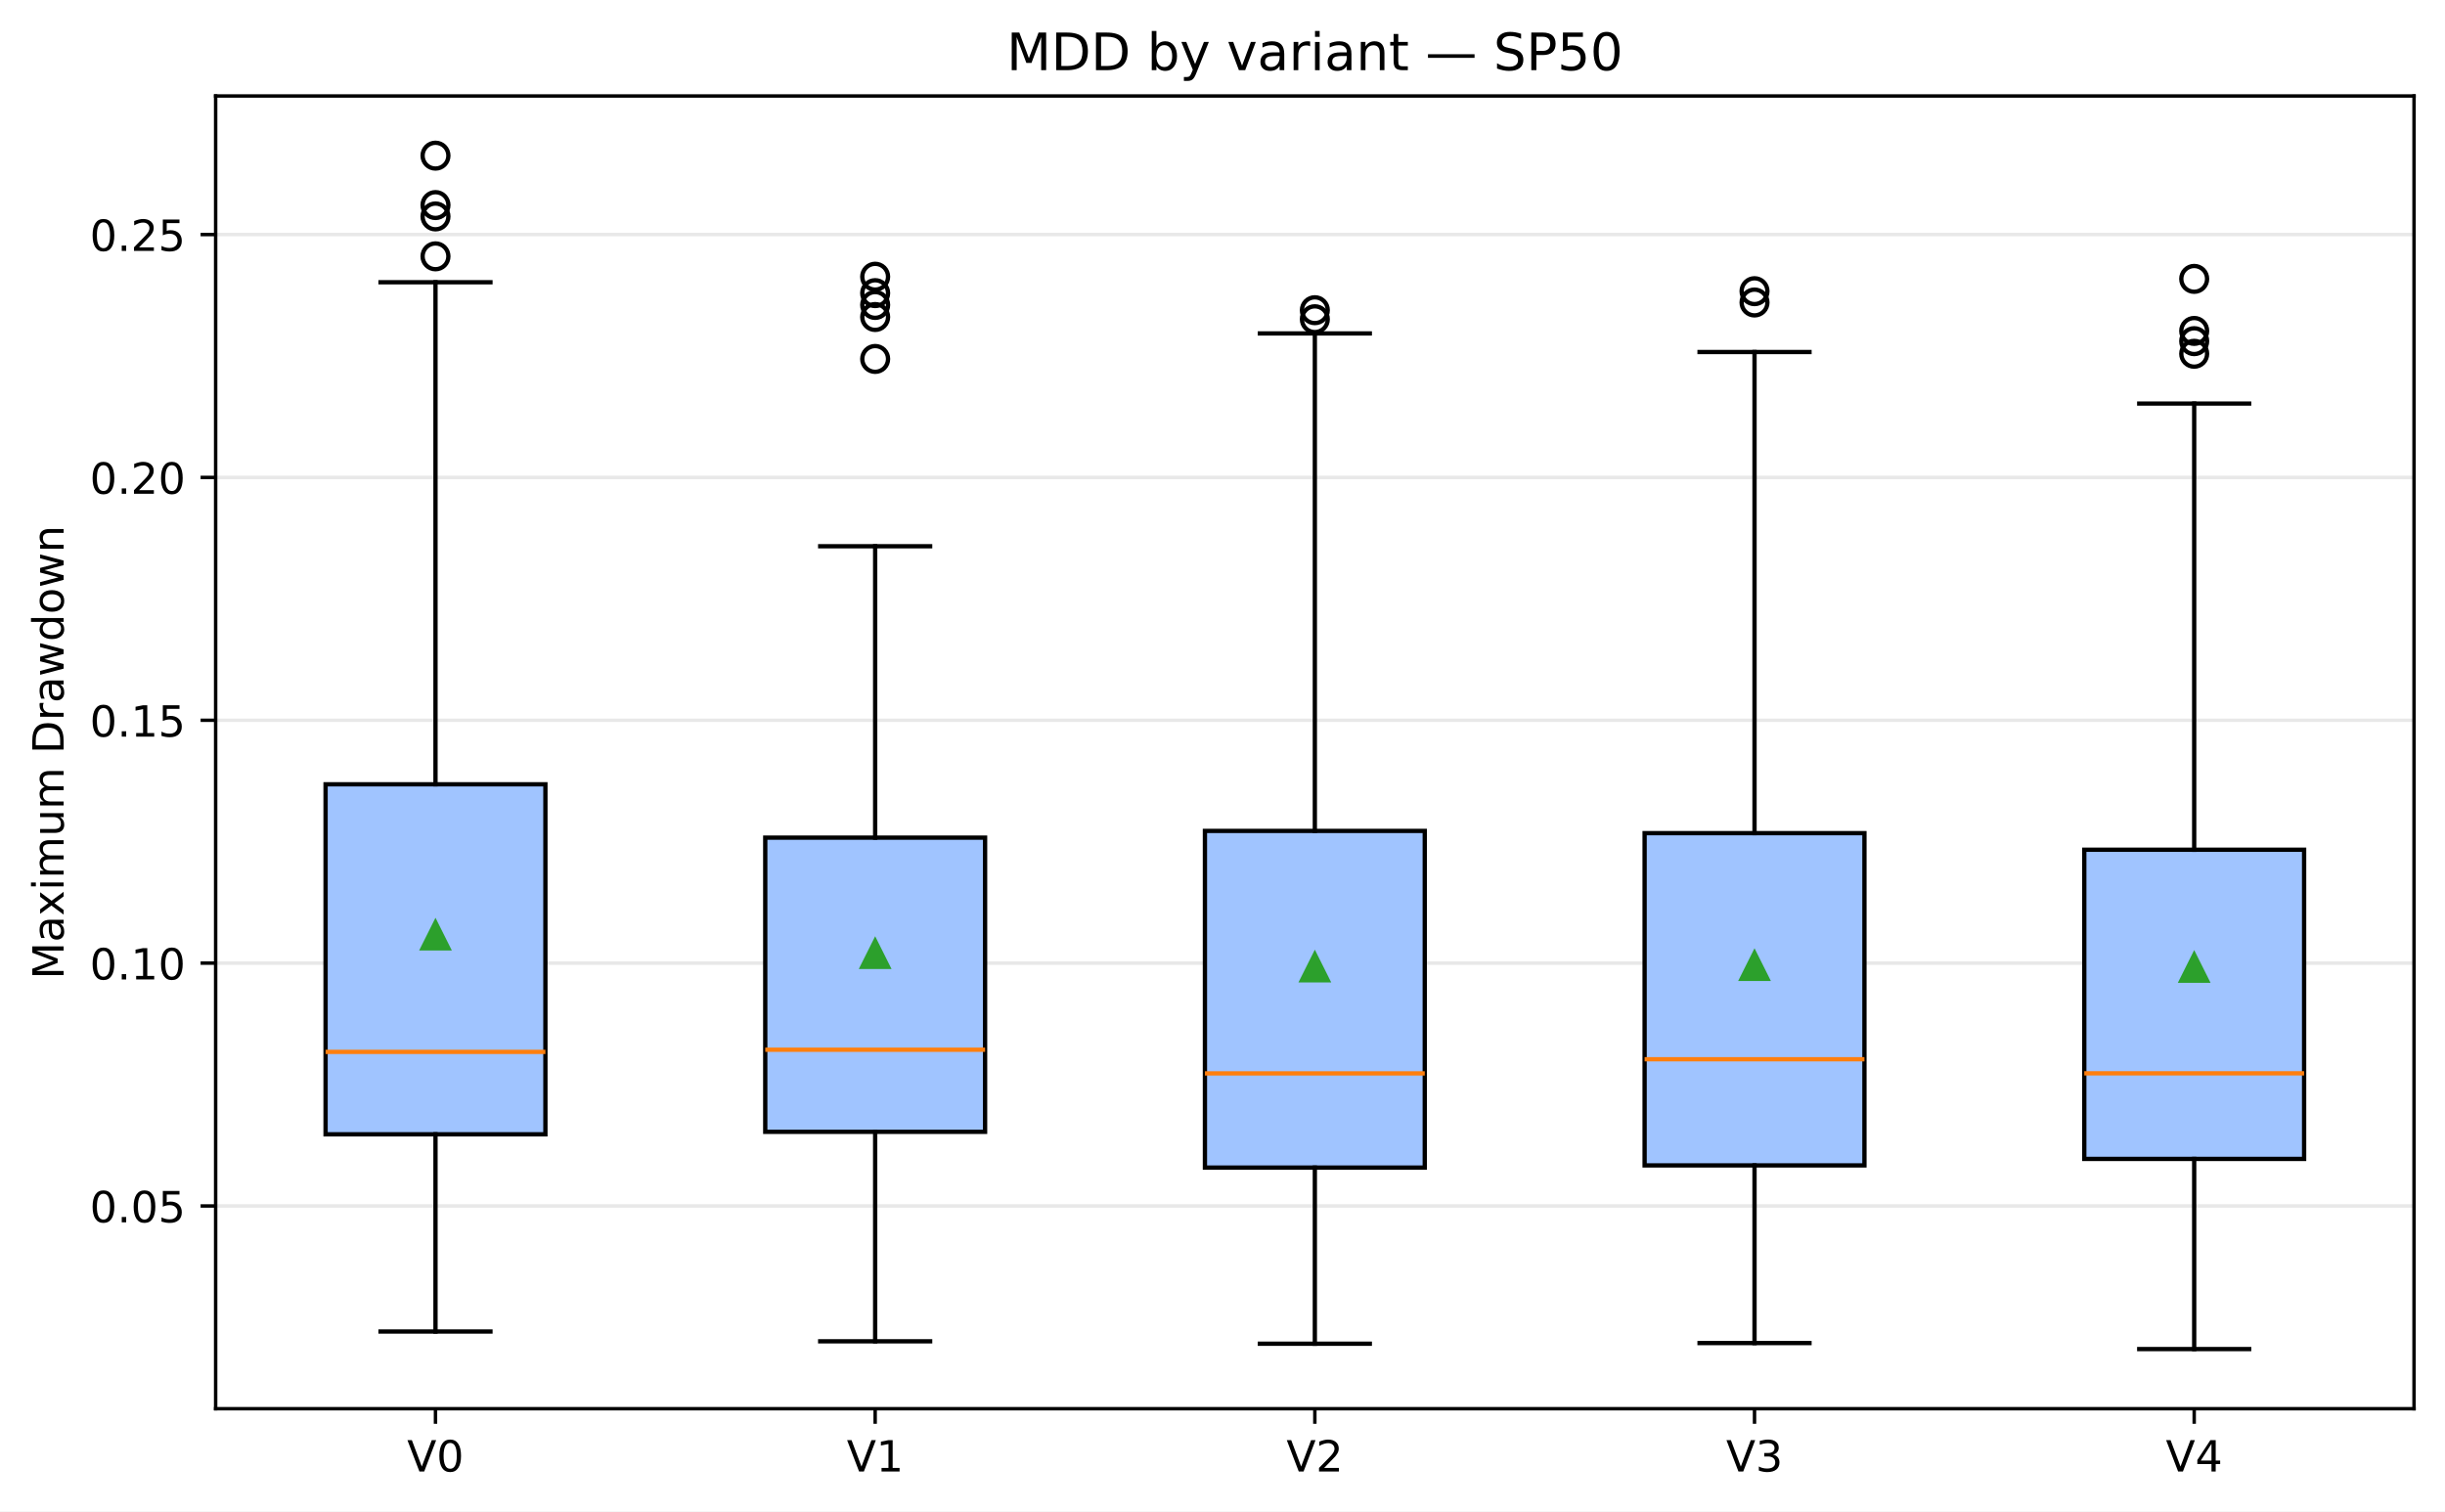
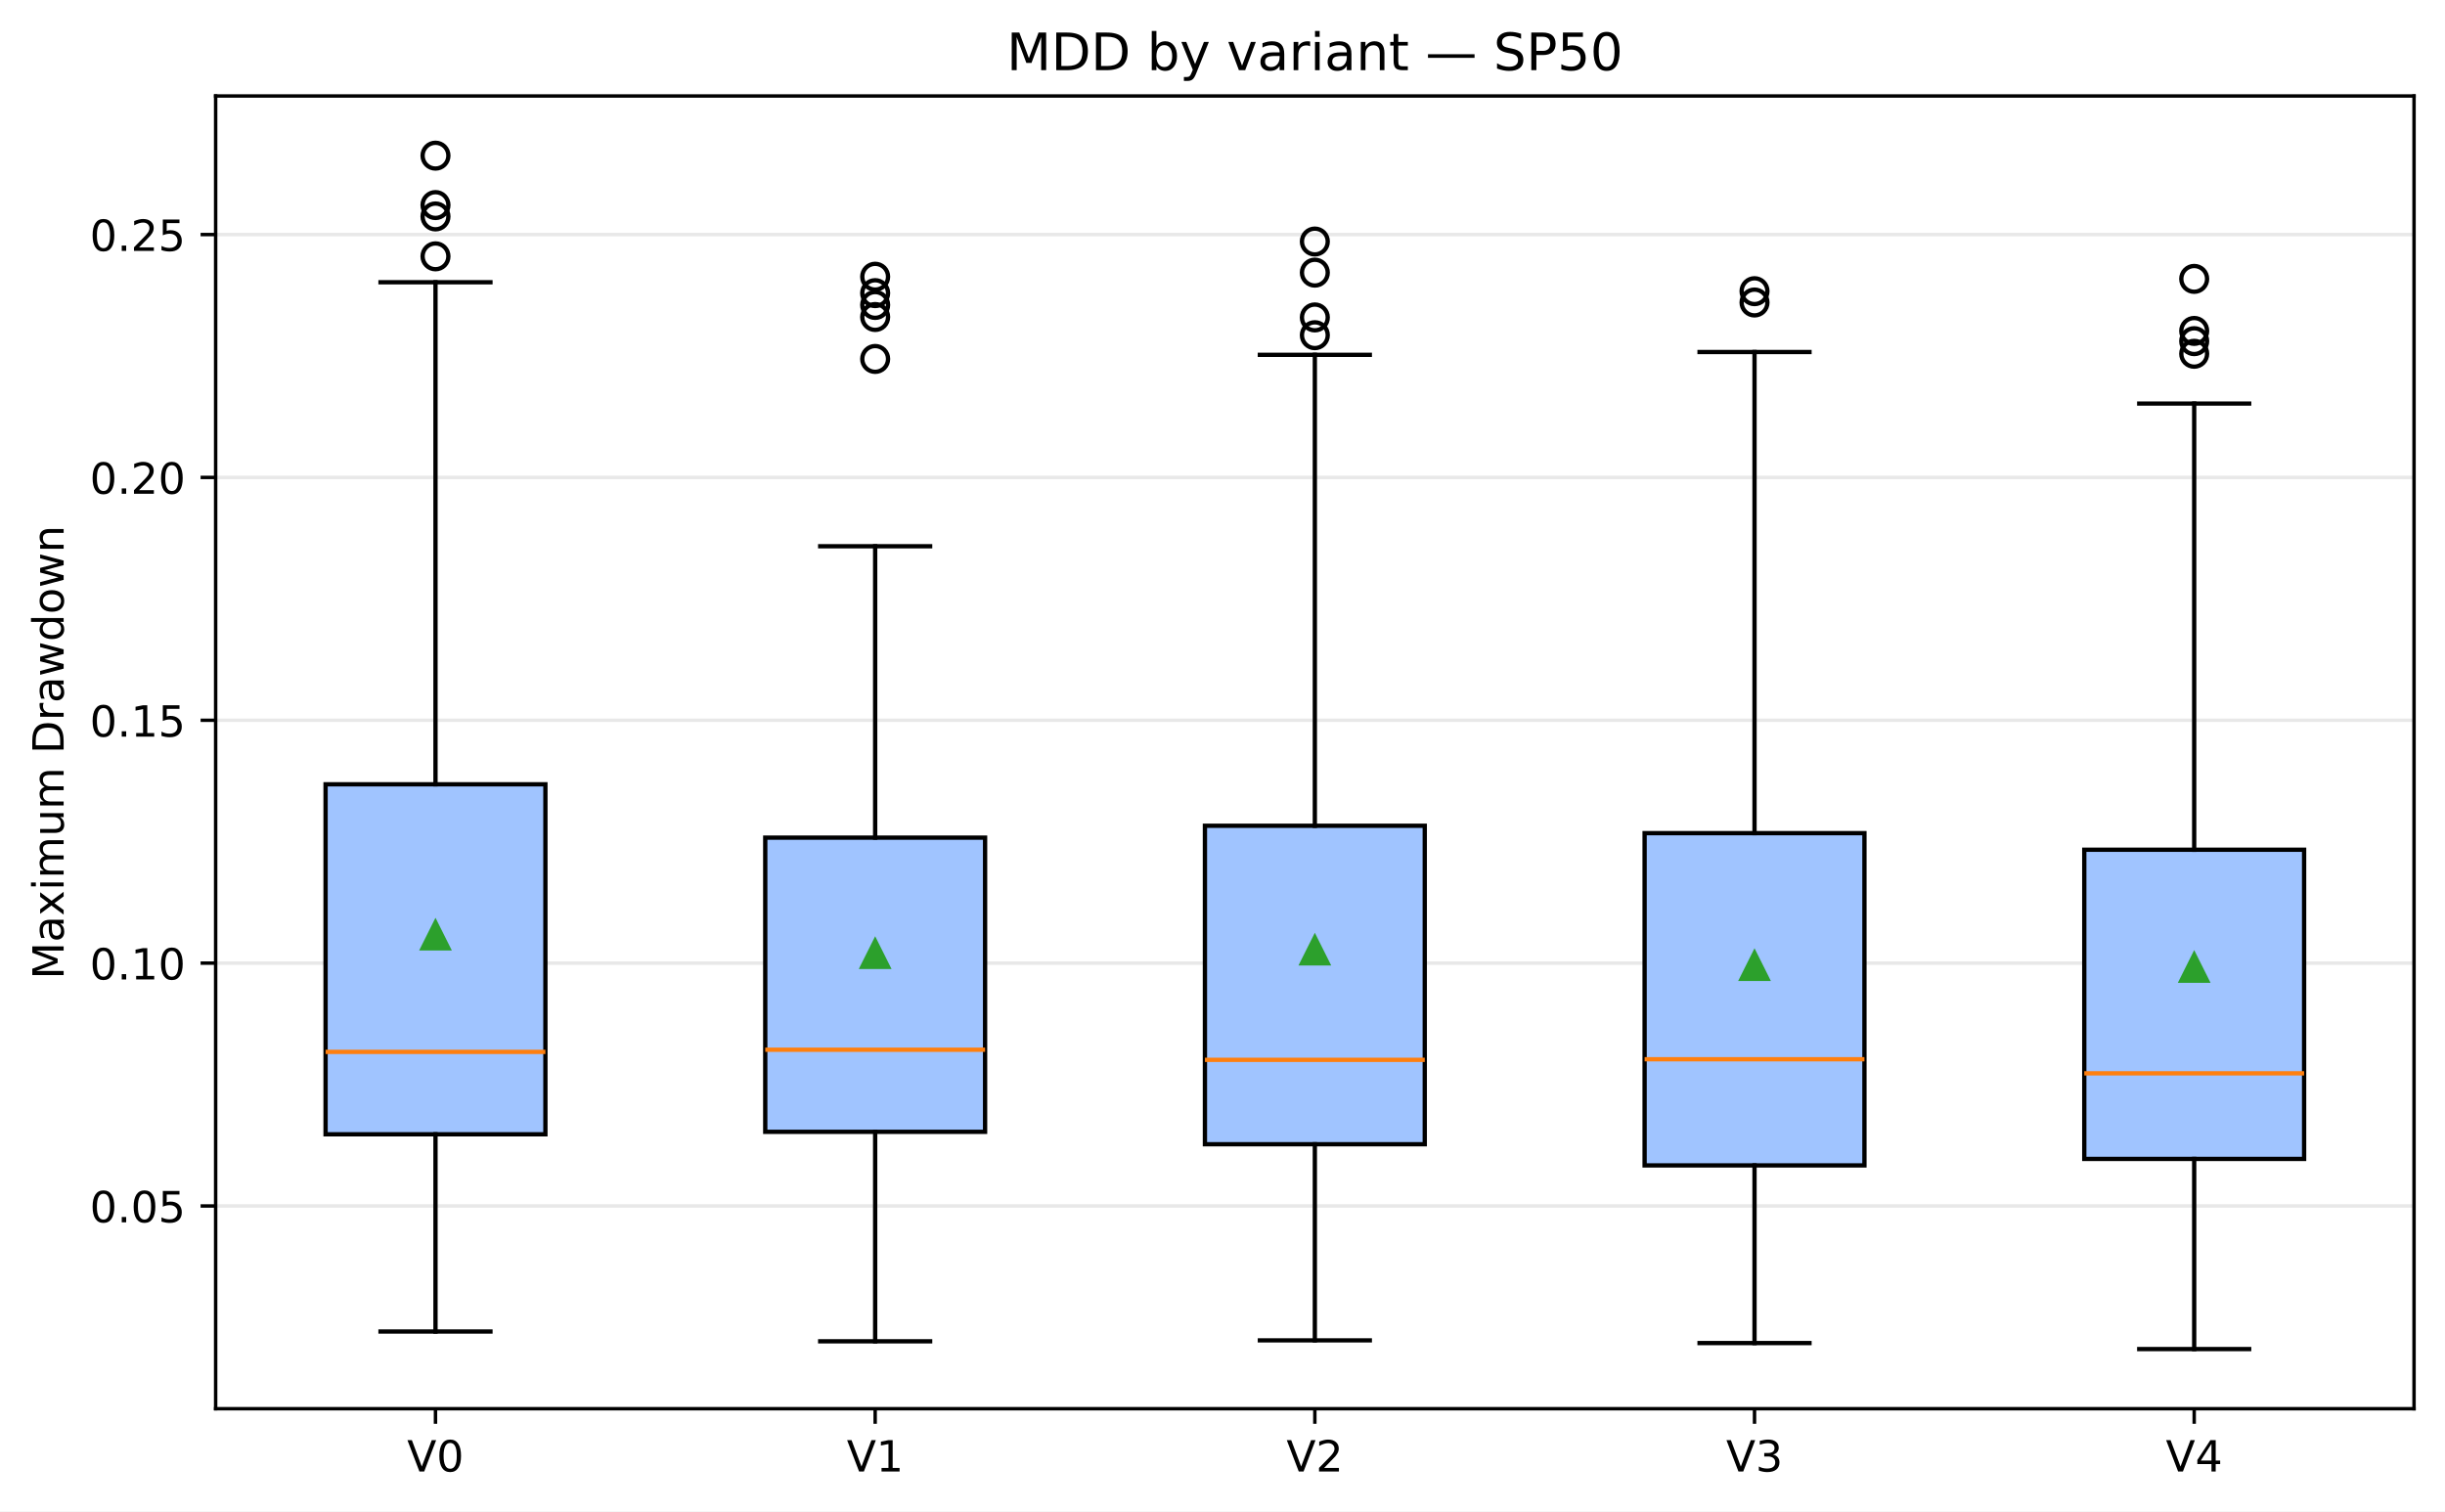
<svg xmlns="http://www.w3.org/2000/svg" xmlns:xlink="http://www.w3.org/1999/xlink" width="568.524pt" height="351.436pt" viewBox="0 0 568.524 351.436" version="1.1">
  <defs>
    <style type="text/css">*{stroke-linejoin: round; stroke-linecap: butt}</style>
  </defs>
  <g id="figure_1">
    <g id="patch_1">
      <path d="M 0 351.436  L 568.524 351.436  L 568.524 0  L 0 0  z " style="fill: #ffffff" />
    </g>
    <g id="axes_1">
      <g id="patch_2">
        <path d="M 50.144 327.558  L 561.324 327.558  L 561.324 22.318  L 50.144 22.318  z " style="fill: #ffffff" />
      </g>
      <g id="matplotlib.axis_1">
        <g id="xtick_1">
          <g id="line2d_1">
            <defs>
-               <path id="m4593951b83" d="M 0 0  L 0 3.5  " style="stroke: #000000; stroke-width: 0.8" />
+               <path id="mf12d129309" d="M 0 0  L 0 3.5  " style="stroke: #000000; stroke-width: 0.8" />
            </defs>
            <g>
-               <use xlink:href="#m4593951b83" x="101.262" y="327.558" style="stroke: #000000; stroke-width: 0.8" />
+               <use xlink:href="#mf12d129309" x="101.262" y="327.558" style="stroke: #000000; stroke-width: 0.8" />
            </g>
          </g>
          <g id="text_1">
            <g transform="translate(94.66019 342.1566) scale(0.1 -0.1)">
              <defs>
                <path id="DejaVuSans-56" d="M 1831 0  L 50 4666  L 709 4666  L 2188 738  L 3669 4666  L 4325 4666  L 2547 0  L 1831 0  z " transform="scale(0.015625)" />
                <path id="DejaVuSans-30" d="M 2034 4250  Q 1547 4250 1301 3770  Q 1056 3291 1056 2328  Q 1056 1369 1301 889  Q 1547 409 2034 409  Q 2525 409 2770 889  Q 3016 1369 3016 2328  Q 3016 3291 2770 3770  Q 2525 4250 2034 4250  z M 2034 4750  Q 2819 4750 3233 4129  Q 3647 3509 3647 2328  Q 3647 1150 3233 529  Q 2819 -91 2034 -91  Q 1250 -91 836 529  Q 422 1150 422 2328  Q 422 3509 836 4129  Q 1250 4750 2034 4750  z " transform="scale(0.015625)" />
              </defs>
              <use xlink:href="#DejaVuSans-56" />
              <use xlink:href="#DejaVuSans-30" transform="translate(68.4082 0)" />
            </g>
          </g>
        </g>
        <g id="xtick_2">
          <g id="line2d_2">
            <g>
-               <use xlink:href="#m4593951b83" x="203.498" y="327.558" style="stroke: #000000; stroke-width: 0.8" />
+               <use xlink:href="#mf12d129309" x="203.498" y="327.558" style="stroke: #000000; stroke-width: 0.8" />
            </g>
          </g>
          <g id="text_2">
            <g transform="translate(196.8962 342.1566) scale(0.1 -0.1)">
              <defs>
                <path id="DejaVuSans-31" d="M 794 531  L 1825 531  L 1825 4091  L 703 3866  L 703 4441  L 1819 4666  L 2450 4666  L 2450 531  L 3481 531  L 3481 0  L 794 0  L 794 531  z " transform="scale(0.015625)" />
              </defs>
              <use xlink:href="#DejaVuSans-56" />
              <use xlink:href="#DejaVuSans-31" transform="translate(68.4082 0)" />
            </g>
          </g>
        </g>
        <g id="xtick_3">
          <g id="line2d_3">
            <g>
-               <use xlink:href="#m4593951b83" x="305.734" y="327.558" style="stroke: #000000; stroke-width: 0.8" />
+               <use xlink:href="#mf12d129309" x="305.734" y="327.558" style="stroke: #000000; stroke-width: 0.8" />
            </g>
          </g>
          <g id="text_3">
            <g transform="translate(299.1322 342.1566) scale(0.1 -0.1)">
              <defs>
                <path id="DejaVuSans-32" d="M 1228 531  L 3431 531  L 3431 0  L 469 0  L 469 531  Q 828 903 1448 1529  Q 2069 2156 2228 2338  Q 2531 2678 2651 2914  Q 2772 3150 2772 3378  Q 2772 3750 2511 3984  Q 2250 4219 1831 4219  Q 1534 4219 1204 4116  Q 875 4013 500 3803  L 500 4441  Q 881 4594 1212 4672  Q 1544 4750 1819 4750  Q 2544 4750 2975 4387  Q 3406 4025 3406 3419  Q 3406 3131 3298 2873  Q 3191 2616 2906 2266  Q 2828 2175 2409 1742  Q 1991 1309 1228 531  z " transform="scale(0.015625)" />
              </defs>
              <use xlink:href="#DejaVuSans-56" />
              <use xlink:href="#DejaVuSans-32" transform="translate(68.4082 0)" />
            </g>
          </g>
        </g>
        <g id="xtick_4">
          <g id="line2d_4">
            <g>
-               <use xlink:href="#m4593951b83" x="407.97" y="327.558" style="stroke: #000000; stroke-width: 0.8" />
+               <use xlink:href="#mf12d129309" x="407.97" y="327.558" style="stroke: #000000; stroke-width: 0.8" />
            </g>
          </g>
          <g id="text_4">
            <g transform="translate(401.3682 342.1566) scale(0.1 -0.1)">
              <defs>
                <path id="DejaVuSans-33" d="M 2597 2516  Q 3050 2419 3304 2112  Q 3559 1806 3559 1356  Q 3559 666 3084 287  Q 2609 -91 1734 -91  Q 1441 -91 1130 -33  Q 819 25 488 141  L 488 750  Q 750 597 1062 519  Q 1375 441 1716 441  Q 2309 441 2620 675  Q 2931 909 2931 1356  Q 2931 1769 2642 2001  Q 2353 2234 1838 2234  L 1294 2234  L 1294 2753  L 1863 2753  Q 2328 2753 2575 2939  Q 2822 3125 2822 3475  Q 2822 3834 2567 4026  Q 2313 4219 1838 4219  Q 1578 4219 1281 4162  Q 984 4106 628 3988  L 628 4550  Q 988 4650 1302 4700  Q 1616 4750 1894 4750  Q 2613 4750 3031 4423  Q 3450 4097 3450 3541  Q 3450 3153 3228 2886  Q 3006 2619 2597 2516  z " transform="scale(0.015625)" />
              </defs>
              <use xlink:href="#DejaVuSans-56" />
              <use xlink:href="#DejaVuSans-33" transform="translate(68.4082 0)" />
            </g>
          </g>
        </g>
        <g id="xtick_5">
          <g id="line2d_5">
            <g>
-               <use xlink:href="#m4593951b83" x="510.206" y="327.558" style="stroke: #000000; stroke-width: 0.8" />
+               <use xlink:href="#mf12d129309" x="510.206" y="327.558" style="stroke: #000000; stroke-width: 0.8" />
            </g>
          </g>
          <g id="text_5">
            <g transform="translate(503.6042 342.1566) scale(0.1 -0.1)">
              <defs>
                <path id="DejaVuSans-34" d="M 2419 4116  L 825 1625  L 2419 1625  L 2419 4116  z M 2253 4666  L 3047 4666  L 3047 1625  L 3713 1625  L 3713 1100  L 3047 1100  L 3047 0  L 2419 0  L 2419 1100  L 313 1100  L 313 1709  L 2253 4666  z " transform="scale(0.015625)" />
              </defs>
              <use xlink:href="#DejaVuSans-56" />
              <use xlink:href="#DejaVuSans-34" transform="translate(68.4082 0)" />
            </g>
          </g>
        </g>
      </g>
      <g id="matplotlib.axis_2">
        <g id="ytick_1">
          <g id="line2d_6">
-             <path d="M 50.144 280.419  L 561.324 280.419  " clip-path="url(#p99489c2ee5)" style="fill: none; stroke: #b0b0b0; stroke-opacity: 0.3; stroke-width: 0.8; stroke-linecap: square" />
+             <path d="M 50.144 280.419  L 561.324 280.419  " clip-path="url(#p77e98acaf3)" style="fill: none; stroke: #b0b0b0; stroke-opacity: 0.3; stroke-width: 0.8; stroke-linecap: square" />
          </g>
          <g id="line2d_7">
            <defs>
-               <path id="m65b0cf32ec" d="M 0 0  L -3.5 0  " style="stroke: #000000; stroke-width: 0.8" />
+               <path id="m6bea24335d" d="M 0 0  L -3.5 0  " style="stroke: #000000; stroke-width: 0.8" />
            </defs>
            <g>
-               <use xlink:href="#m65b0cf32ec" x="50.144" y="280.419" style="stroke: #000000; stroke-width: 0.8" />
+               <use xlink:href="#m6bea24335d" x="50.144" y="280.419" style="stroke: #000000; stroke-width: 0.8" />
            </g>
          </g>
          <g id="text_6">
            <g transform="translate(20.87813 284.2182) scale(0.1 -0.1)">
              <defs>
                <path id="DejaVuSans-2e" d="M 684 794  L 1344 794  L 1344 0  L 684 0  L 684 794  z " transform="scale(0.015625)" />
                <path id="DejaVuSans-35" d="M 691 4666  L 3169 4666  L 3169 4134  L 1269 4134  L 1269 2991  Q 1406 3038 1543 3061  Q 1681 3084 1819 3084  Q 2600 3084 3056 2656  Q 3513 2228 3513 1497  Q 3513 744 3044 326  Q 2575 -91 1722 -91  Q 1428 -91 1123 -41  Q 819 9 494 109  L 494 744  Q 775 591 1075 516  Q 1375 441 1709 441  Q 2250 441 2565 725  Q 2881 1009 2881 1497  Q 2881 1984 2565 2268  Q 2250 2553 1709 2553  Q 1456 2553 1204 2497  Q 953 2441 691 2322  L 691 4666  z " transform="scale(0.015625)" />
              </defs>
              <use xlink:href="#DejaVuSans-30" />
              <use xlink:href="#DejaVuSans-2e" transform="translate(63.62305 0)" />
              <use xlink:href="#DejaVuSans-30" transform="translate(95.41016 0)" />
              <use xlink:href="#DejaVuSans-35" transform="translate(159.0332 0)" />
            </g>
          </g>
        </g>
        <g id="ytick_2">
          <g id="line2d_8">
-             <path d="M 50.144 223.95  L 561.324 223.95  " clip-path="url(#p99489c2ee5)" style="fill: none; stroke: #b0b0b0; stroke-opacity: 0.3; stroke-width: 0.8; stroke-linecap: square" />
+             <path d="M 50.144 223.95  L 561.324 223.95  " clip-path="url(#p77e98acaf3)" style="fill: none; stroke: #b0b0b0; stroke-opacity: 0.3; stroke-width: 0.8; stroke-linecap: square" />
          </g>
          <g id="line2d_9">
            <g>
-               <use xlink:href="#m65b0cf32ec" x="50.144" y="223.95" style="stroke: #000000; stroke-width: 0.8" />
+               <use xlink:href="#m6bea24335d" x="50.144" y="223.95" style="stroke: #000000; stroke-width: 0.8" />
            </g>
          </g>
          <g id="text_7">
            <g transform="translate(20.87813 227.7494) scale(0.1 -0.1)">
              <use xlink:href="#DejaVuSans-30" />
              <use xlink:href="#DejaVuSans-2e" transform="translate(63.62305 0)" />
              <use xlink:href="#DejaVuSans-31" transform="translate(95.41016 0)" />
              <use xlink:href="#DejaVuSans-30" transform="translate(159.0332 0)" />
            </g>
          </g>
        </g>
        <g id="ytick_3">
          <g id="line2d_10">
-             <path d="M 50.144 167.481  L 561.324 167.481  " clip-path="url(#p99489c2ee5)" style="fill: none; stroke: #b0b0b0; stroke-opacity: 0.3; stroke-width: 0.8; stroke-linecap: square" />
+             <path d="M 50.144 167.481  L 561.324 167.481  " clip-path="url(#p77e98acaf3)" style="fill: none; stroke: #b0b0b0; stroke-opacity: 0.3; stroke-width: 0.8; stroke-linecap: square" />
          </g>
          <g id="line2d_11">
            <g>
-               <use xlink:href="#m65b0cf32ec" x="50.144" y="167.481" style="stroke: #000000; stroke-width: 0.8" />
+               <use xlink:href="#m6bea24335d" x="50.144" y="167.481" style="stroke: #000000; stroke-width: 0.8" />
            </g>
          </g>
          <g id="text_8">
            <g transform="translate(20.87813 171.2806) scale(0.1 -0.1)">
              <use xlink:href="#DejaVuSans-30" />
              <use xlink:href="#DejaVuSans-2e" transform="translate(63.62305 0)" />
              <use xlink:href="#DejaVuSans-31" transform="translate(95.41016 0)" />
              <use xlink:href="#DejaVuSans-35" transform="translate(159.0332 0)" />
            </g>
          </g>
        </g>
        <g id="ytick_4">
          <g id="line2d_12">
-             <path d="M 50.144 111.013  L 561.324 111.013  " clip-path="url(#p99489c2ee5)" style="fill: none; stroke: #b0b0b0; stroke-opacity: 0.3; stroke-width: 0.8; stroke-linecap: square" />
+             <path d="M 50.144 111.013  L 561.324 111.013  " clip-path="url(#p77e98acaf3)" style="fill: none; stroke: #b0b0b0; stroke-opacity: 0.3; stroke-width: 0.8; stroke-linecap: square" />
          </g>
          <g id="line2d_13">
            <g>
-               <use xlink:href="#m65b0cf32ec" x="50.144" y="111.013" style="stroke: #000000; stroke-width: 0.8" />
+               <use xlink:href="#m6bea24335d" x="50.144" y="111.013" style="stroke: #000000; stroke-width: 0.8" />
            </g>
          </g>
          <g id="text_9">
            <g transform="translate(20.87813 114.8118) scale(0.1 -0.1)">
              <use xlink:href="#DejaVuSans-30" />
              <use xlink:href="#DejaVuSans-2e" transform="translate(63.62305 0)" />
              <use xlink:href="#DejaVuSans-32" transform="translate(95.41016 0)" />
              <use xlink:href="#DejaVuSans-30" transform="translate(159.0332 0)" />
            </g>
          </g>
        </g>
        <g id="ytick_5">
          <g id="line2d_14">
-             <path d="M 50.144 54.544  L 561.324 54.544  " clip-path="url(#p99489c2ee5)" style="fill: none; stroke: #b0b0b0; stroke-opacity: 0.3; stroke-width: 0.8; stroke-linecap: square" />
+             <path d="M 50.144 54.544  L 561.324 54.544  " clip-path="url(#p77e98acaf3)" style="fill: none; stroke: #b0b0b0; stroke-opacity: 0.3; stroke-width: 0.8; stroke-linecap: square" />
          </g>
          <g id="line2d_15">
            <g>
-               <use xlink:href="#m65b0cf32ec" x="50.144" y="54.544" style="stroke: #000000; stroke-width: 0.8" />
+               <use xlink:href="#m6bea24335d" x="50.144" y="54.544" style="stroke: #000000; stroke-width: 0.8" />
            </g>
          </g>
          <g id="text_10">
            <g transform="translate(20.87813 58.34303) scale(0.1 -0.1)">
              <use xlink:href="#DejaVuSans-30" />
              <use xlink:href="#DejaVuSans-2e" transform="translate(63.62305 0)" />
              <use xlink:href="#DejaVuSans-32" transform="translate(95.41016 0)" />
              <use xlink:href="#DejaVuSans-35" transform="translate(159.0332 0)" />
            </g>
          </g>
        </g>
        <g id="text_11">
          <g transform="translate(14.79844 227.7131) rotate(-90) scale(0.1 -0.1)">
            <defs>
              <path id="DejaVuSans-4d" d="M 628 4666  L 1569 4666  L 2759 1491  L 3956 4666  L 4897 4666  L 4897 0  L 4281 0  L 4281 4097  L 3078 897  L 2444 897  L 1241 4097  L 1241 0  L 628 0  L 628 4666  z " transform="scale(0.015625)" />
              <path id="DejaVuSans-61" d="M 2194 1759  Q 1497 1759 1228 1600  Q 959 1441 959 1056  Q 959 750 1161 570  Q 1363 391 1709 391  Q 2188 391 2477 730  Q 2766 1069 2766 1631  L 2766 1759  L 2194 1759  z M 3341 1997  L 3341 0  L 2766 0  L 2766 531  Q 2569 213 2275 61  Q 1981 -91 1556 -91  Q 1019 -91 701 211  Q 384 513 384 1019  Q 384 1609 779 1909  Q 1175 2209 1959 2209  L 2766 2209  L 2766 2266  Q 2766 2663 2505 2880  Q 2244 3097 1772 3097  Q 1472 3097 1187 3025  Q 903 2953 641 2809  L 641 3341  Q 956 3463 1253 3523  Q 1550 3584 1831 3584  Q 2591 3584 2966 3190  Q 3341 2797 3341 1997  z " transform="scale(0.015625)" />
              <path id="DejaVuSans-78" d="M 3513 3500  L 2247 1797  L 3578 0  L 2900 0  L 1881 1375  L 863 0  L 184 0  L 1544 1831  L 300 3500  L 978 3500  L 1906 2253  L 2834 3500  L 3513 3500  z " transform="scale(0.015625)" />
              <path id="DejaVuSans-69" d="M 603 3500  L 1178 3500  L 1178 0  L 603 0  L 603 3500  z M 603 4863  L 1178 4863  L 1178 4134  L 603 4134  L 603 4863  z " transform="scale(0.015625)" />
              <path id="DejaVuSans-6d" d="M 3328 2828  Q 3544 3216 3844 3400  Q 4144 3584 4550 3584  Q 5097 3584 5394 3201  Q 5691 2819 5691 2113  L 5691 0  L 5113 0  L 5113 2094  Q 5113 2597 4934 2840  Q 4756 3084 4391 3084  Q 3944 3084 3684 2787  Q 3425 2491 3425 1978  L 3425 0  L 2847 0  L 2847 2094  Q 2847 2600 2669 2842  Q 2491 3084 2119 3084  Q 1678 3084 1418 2786  Q 1159 2488 1159 1978  L 1159 0  L 581 0  L 581 3500  L 1159 3500  L 1159 2956  Q 1356 3278 1631 3431  Q 1906 3584 2284 3584  Q 2666 3584 2933 3390  Q 3200 3197 3328 2828  z " transform="scale(0.015625)" />
              <path id="DejaVuSans-75" d="M 544 1381  L 544 3500  L 1119 3500  L 1119 1403  Q 1119 906 1312 657  Q 1506 409 1894 409  Q 2359 409 2629 706  Q 2900 1003 2900 1516  L 2900 3500  L 3475 3500  L 3475 0  L 2900 0  L 2900 538  Q 2691 219 2414 64  Q 2138 -91 1772 -91  Q 1169 -91 856 284  Q 544 659 544 1381  z M 1991 3584  L 1991 3584  z " transform="scale(0.015625)" />
              <path id="DejaVuSans-20" transform="scale(0.015625)" />
              <path id="DejaVuSans-44" d="M 1259 4147  L 1259 519  L 2022 519  Q 2988 519 3436 956  Q 3884 1394 3884 2338  Q 3884 3275 3436 3711  Q 2988 4147 2022 4147  L 1259 4147  z M 628 4666  L 1925 4666  Q 3281 4666 3915 4102  Q 4550 3538 4550 2338  Q 4550 1131 3912 565  Q 3275 0 1925 0  L 628 0  L 628 4666  z " transform="scale(0.015625)" />
              <path id="DejaVuSans-72" d="M 2631 2963  Q 2534 3019 2420 3045  Q 2306 3072 2169 3072  Q 1681 3072 1420 2755  Q 1159 2438 1159 1844  L 1159 0  L 581 0  L 581 3500  L 1159 3500  L 1159 2956  Q 1341 3275 1631 3429  Q 1922 3584 2338 3584  Q 2397 3584 2469 3576  Q 2541 3569 2628 3553  L 2631 2963  z " transform="scale(0.015625)" />
              <path id="DejaVuSans-77" d="M 269 3500  L 844 3500  L 1563 769  L 2278 3500  L 2956 3500  L 3675 769  L 4391 3500  L 4966 3500  L 4050 0  L 3372 0  L 2619 2869  L 1863 0  L 1184 0  L 269 3500  z " transform="scale(0.015625)" />
              <path id="DejaVuSans-64" d="M 2906 2969  L 2906 4863  L 3481 4863  L 3481 0  L 2906 0  L 2906 525  Q 2725 213 2448 61  Q 2172 -91 1784 -91  Q 1150 -91 751 415  Q 353 922 353 1747  Q 353 2572 751 3078  Q 1150 3584 1784 3584  Q 2172 3584 2448 3432  Q 2725 3281 2906 2969  z M 947 1747  Q 947 1113 1208 752  Q 1469 391 1925 391  Q 2381 391 2643 752  Q 2906 1113 2906 1747  Q 2906 2381 2643 2742  Q 2381 3103 1925 3103  Q 1469 3103 1208 2742  Q 947 2381 947 1747  z " transform="scale(0.015625)" />
              <path id="DejaVuSans-6f" d="M 1959 3097  Q 1497 3097 1228 2736  Q 959 2375 959 1747  Q 959 1119 1226 758  Q 1494 397 1959 397  Q 2419 397 2687 759  Q 2956 1122 2956 1747  Q 2956 2369 2687 2733  Q 2419 3097 1959 3097  z M 1959 3584  Q 2709 3584 3137 3096  Q 3566 2609 3566 1747  Q 3566 888 3137 398  Q 2709 -91 1959 -91  Q 1206 -91 779 398  Q 353 888 353 1747  Q 353 2609 779 3096  Q 1206 3584 1959 3584  z " transform="scale(0.015625)" />
              <path id="DejaVuSans-6e" d="M 3513 2113  L 3513 0  L 2938 0  L 2938 2094  Q 2938 2591 2744 2837  Q 2550 3084 2163 3084  Q 1697 3084 1428 2787  Q 1159 2491 1159 1978  L 1159 0  L 581 0  L 581 3500  L 1159 3500  L 1159 2956  Q 1366 3272 1645 3428  Q 1925 3584 2291 3584  Q 2894 3584 3203 3211  Q 3513 2838 3513 2113  z " transform="scale(0.015625)" />
            </defs>
            <use xlink:href="#DejaVuSans-4d" />
            <use xlink:href="#DejaVuSans-61" transform="translate(86.2793 0)" />
            <use xlink:href="#DejaVuSans-78" transform="translate(147.5586 0)" />
            <use xlink:href="#DejaVuSans-69" transform="translate(206.7383 0)" />
            <use xlink:href="#DejaVuSans-6d" transform="translate(234.5215 0)" />
            <use xlink:href="#DejaVuSans-75" transform="translate(331.9336 0)" />
            <use xlink:href="#DejaVuSans-6d" transform="translate(395.3125 0)" />
            <use xlink:href="#DejaVuSans-20" transform="translate(492.7246 0)" />
            <use xlink:href="#DejaVuSans-44" transform="translate(524.5117 0)" />
            <use xlink:href="#DejaVuSans-72" transform="translate(601.5137 0)" />
            <use xlink:href="#DejaVuSans-61" transform="translate(642.627 0)" />
            <use xlink:href="#DejaVuSans-77" transform="translate(703.9062 0)" />
            <use xlink:href="#DejaVuSans-64" transform="translate(785.6934 0)" />
            <use xlink:href="#DejaVuSans-6f" transform="translate(849.1699 0)" />
            <use xlink:href="#DejaVuSans-77" transform="translate(910.3516 0)" />
            <use xlink:href="#DejaVuSans-6e" transform="translate(992.1387 0)" />
          </g>
        </g>
      </g>
      <g id="patch_3">
-         <path d="M 75.703 263.75  L 126.821 263.75  L 126.821 182.366  L 75.703 182.366  L 75.703 263.75  z " clip-path="url(#p99489c2ee5)" style="fill: #a0c4ff; stroke: #000000; stroke-linejoin: miter" />
+         <path d="M 75.703 263.75  L 126.821 263.75  L 126.821 182.366  L 75.703 182.366  L 75.703 263.75  z " clip-path="url(#p77e98acaf3)" style="fill: #a0c4ff; stroke: #000000; stroke-linejoin: miter" />
      </g>
      <g id="line2d_16">
-         <path d="M 101.262 263.75  L 101.262 309.616  " clip-path="url(#p99489c2ee5)" style="fill: none; stroke: #000000; stroke-linecap: square" />
+         <path d="M 101.262 263.75  L 101.262 309.616  " clip-path="url(#p77e98acaf3)" style="fill: none; stroke: #000000; stroke-linecap: square" />
      </g>
      <g id="line2d_17">
-         <path d="M 101.262 182.366  L 101.262 65.635  " clip-path="url(#p99489c2ee5)" style="fill: none; stroke: #000000; stroke-linecap: square" />
+         <path d="M 101.262 182.366  L 101.262 65.635  " clip-path="url(#p77e98acaf3)" style="fill: none; stroke: #000000; stroke-linecap: square" />
      </g>
      <g id="line2d_18">
-         <path d="M 88.482 309.616  L 114.041 309.616  " clip-path="url(#p99489c2ee5)" style="fill: none; stroke: #000000; stroke-linecap: square" />
+         <path d="M 88.482 309.616  L 114.041 309.616  " clip-path="url(#p77e98acaf3)" style="fill: none; stroke: #000000; stroke-linecap: square" />
      </g>
      <g id="line2d_19">
-         <path d="M 88.482 65.635  L 114.041 65.635  " clip-path="url(#p99489c2ee5)" style="fill: none; stroke: #000000; stroke-linecap: square" />
+         <path d="M 88.482 65.635  L 114.041 65.635  " clip-path="url(#p77e98acaf3)" style="fill: none; stroke: #000000; stroke-linecap: square" />
      </g>
      <g id="line2d_20">
        <defs>
-           <path id="m7046d57f68" d="M 0 3  C 0.796 3 1.559 2.684 2.121 2.121  C 2.684 1.559 3 0.796 3 0  C 3 -0.796 2.684 -1.559 2.121 -2.121  C 1.559 -2.684 0.796 -3 0 -3  C -0.796 -3 -1.559 -2.684 -2.121 -2.121  C -2.684 -1.559 -3 -0.796 -3 0  C -3 0.796 -2.684 1.559 -2.121 2.121  C -1.559 2.684 -0.796 3 0 3  z " style="stroke: #000000" />
+           <path id="m42572304a8" d="M 0 3  C 0.796 3 1.559 2.684 2.121 2.121  C 2.684 1.559 3 0.796 3 0  C 3 -0.796 2.684 -1.559 2.121 -2.121  C 1.559 -2.684 0.796 -3 0 -3  C -0.796 -3 -1.559 -2.684 -2.121 -2.121  C -2.684 -1.559 -3 -0.796 -3 0  C -3 0.796 -2.684 1.559 -2.121 2.121  C -1.559 2.684 -0.796 3 0 3  z " style="stroke: #000000" />
        </defs>
-         <g clip-path="url(#p99489c2ee5)">
-           <use xlink:href="#m7046d57f68" x="101.262" y="47.683" style="fill-opacity: 0; stroke: #000000" />
-           <use xlink:href="#m7046d57f68" x="101.262" y="36.193" style="fill-opacity: 0; stroke: #000000" />
-           <use xlink:href="#m7046d57f68" x="101.262" y="59.604" style="fill-opacity: 0; stroke: #000000" />
-           <use xlink:href="#m7046d57f68" x="101.262" y="50.327" style="fill-opacity: 0; stroke: #000000" />
+         <g clip-path="url(#p77e98acaf3)">
+           <use xlink:href="#m42572304a8" x="101.262" y="47.683" style="fill-opacity: 0; stroke: #000000" />
+           <use xlink:href="#m42572304a8" x="101.262" y="36.193" style="fill-opacity: 0; stroke: #000000" />
+           <use xlink:href="#m42572304a8" x="101.262" y="59.604" style="fill-opacity: 0; stroke: #000000" />
+           <use xlink:href="#m42572304a8" x="101.262" y="50.327" style="fill-opacity: 0; stroke: #000000" />
        </g>
      </g>
      <g id="patch_4">
-         <path d="M 177.939 263.176  L 229.057 263.176  L 229.057 194.769  L 177.939 194.769  L 177.939 263.176  z " clip-path="url(#p99489c2ee5)" style="fill: #a0c4ff; stroke: #000000; stroke-linejoin: miter" />
+         <path d="M 177.939 263.176  L 229.057 263.176  L 229.057 194.769  L 177.939 194.769  L 177.939 263.176  z " clip-path="url(#p77e98acaf3)" style="fill: #a0c4ff; stroke: #000000; stroke-linejoin: miter" />
      </g>
      <g id="line2d_21">
-         <path d="M 203.498 263.176  L 203.498 311.884  " clip-path="url(#p99489c2ee5)" style="fill: none; stroke: #000000; stroke-linecap: square" />
+         <path d="M 203.498 263.176  L 203.498 311.884  " clip-path="url(#p77e98acaf3)" style="fill: none; stroke: #000000; stroke-linecap: square" />
      </g>
      <g id="line2d_22">
-         <path d="M 203.498 194.769  L 203.498 127.013  " clip-path="url(#p99489c2ee5)" style="fill: none; stroke: #000000; stroke-linecap: square" />
+         <path d="M 203.498 194.769  L 203.498 127.013  " clip-path="url(#p77e98acaf3)" style="fill: none; stroke: #000000; stroke-linecap: square" />
      </g>
      <g id="line2d_23">
-         <path d="M 190.718 311.884  L 216.277 311.884  " clip-path="url(#p99489c2ee5)" style="fill: none; stroke: #000000; stroke-linecap: square" />
+         <path d="M 190.718 311.884  L 216.277 311.884  " clip-path="url(#p77e98acaf3)" style="fill: none; stroke: #000000; stroke-linecap: square" />
      </g>
      <g id="line2d_24">
-         <path d="M 190.718 127.013  L 216.277 127.013  " clip-path="url(#p99489c2ee5)" style="fill: none; stroke: #000000; stroke-linecap: square" />
+         <path d="M 190.718 127.013  L 216.277 127.013  " clip-path="url(#p77e98acaf3)" style="fill: none; stroke: #000000; stroke-linecap: square" />
      </g>
      <g id="line2d_25">
-         <g clip-path="url(#p99489c2ee5)">
-           <use xlink:href="#m7046d57f68" x="203.498" y="68.161" style="fill-opacity: 0; stroke: #000000" />
-           <use xlink:href="#m7046d57f68" x="203.498" y="73.712" style="fill-opacity: 0; stroke: #000000" />
-           <use xlink:href="#m7046d57f68" x="203.498" y="64.343" style="fill-opacity: 0; stroke: #000000" />
-           <use xlink:href="#m7046d57f68" x="203.498" y="83.462" style="fill-opacity: 0; stroke: #000000" />
-           <use xlink:href="#m7046d57f68" x="203.498" y="70.908" style="fill-opacity: 0; stroke: #000000" />
+         <g clip-path="url(#p77e98acaf3)">
+           <use xlink:href="#m42572304a8" x="203.498" y="68.161" style="fill-opacity: 0; stroke: #000000" />
+           <use xlink:href="#m42572304a8" x="203.498" y="73.712" style="fill-opacity: 0; stroke: #000000" />
+           <use xlink:href="#m42572304a8" x="203.498" y="64.343" style="fill-opacity: 0; stroke: #000000" />
+           <use xlink:href="#m42572304a8" x="203.498" y="83.462" style="fill-opacity: 0; stroke: #000000" />
+           <use xlink:href="#m42572304a8" x="203.498" y="70.908" style="fill-opacity: 0; stroke: #000000" />
        </g>
      </g>
      <g id="patch_5">
-         <path d="M 280.175 271.492  L 331.293 271.492  L 331.293 193.206  L 280.175 193.206  L 280.175 271.492  z " clip-path="url(#p99489c2ee5)" style="fill: #a0c4ff; stroke: #000000; stroke-linejoin: miter" />
+         <path d="M 280.175 266.062  L 331.293 266.062  L 331.293 192.008  L 280.175 192.008  L 280.175 266.062  z " clip-path="url(#p77e98acaf3)" style="fill: #a0c4ff; stroke: #000000; stroke-linejoin: miter" />
      </g>
      <g id="line2d_26">
-         <path d="M 305.734 271.492  L 305.734 312.439  " clip-path="url(#p99489c2ee5)" style="fill: none; stroke: #000000; stroke-linecap: square" />
+         <path d="M 305.734 266.062  L 305.734 311.665  " clip-path="url(#p77e98acaf3)" style="fill: none; stroke: #000000; stroke-linecap: square" />
      </g>
      <g id="line2d_27">
-         <path d="M 305.734 193.206  L 305.734 77.537  " clip-path="url(#p99489c2ee5)" style="fill: none; stroke: #000000; stroke-linecap: square" />
+         <path d="M 305.734 192.008  L 305.734 82.511  " clip-path="url(#p77e98acaf3)" style="fill: none; stroke: #000000; stroke-linecap: square" />
      </g>
      <g id="line2d_28">
-         <path d="M 292.954 312.439  L 318.513 312.439  " clip-path="url(#p99489c2ee5)" style="fill: none; stroke: #000000; stroke-linecap: square" />
+         <path d="M 292.954 311.665  L 318.513 311.665  " clip-path="url(#p77e98acaf3)" style="fill: none; stroke: #000000; stroke-linecap: square" />
      </g>
      <g id="line2d_29">
-         <path d="M 292.954 77.537  L 318.513 77.537  " clip-path="url(#p99489c2ee5)" style="fill: none; stroke: #000000; stroke-linecap: square" />
+         <path d="M 292.954 82.511  L 318.513 82.511  " clip-path="url(#p77e98acaf3)" style="fill: none; stroke: #000000; stroke-linecap: square" />
      </g>
      <g id="line2d_30">
-         <g clip-path="url(#p99489c2ee5)">
-           <use xlink:href="#m7046d57f68" x="305.734" y="74.225" style="fill-opacity: 0; stroke: #000000" />
-           <use xlink:href="#m7046d57f68" x="305.734" y="72.129" style="fill-opacity: 0; stroke: #000000" />
+         <g clip-path="url(#p77e98acaf3)">
+           <use xlink:href="#m42572304a8" x="305.734" y="77.941" style="fill-opacity: 0; stroke: #000000" />
+           <use xlink:href="#m42572304a8" x="305.734" y="63.393" style="fill-opacity: 0; stroke: #000000" />
+           <use xlink:href="#m42572304a8" x="305.734" y="56.162" style="fill-opacity: 0; stroke: #000000" />
+           <use xlink:href="#m42572304a8" x="305.734" y="73.811" style="fill-opacity: 0; stroke: #000000" />
        </g>
      </g>
      <g id="patch_6">
-         <path d="M 382.411 270.983  L 433.529 270.983  L 433.529 193.726  L 382.411 193.726  L 382.411 270.983  z " clip-path="url(#p99489c2ee5)" style="fill: #a0c4ff; stroke: #000000; stroke-linejoin: miter" />
+         <path d="M 382.411 270.983  L 433.529 270.983  L 433.529 193.726  L 382.411 193.726  L 382.411 270.983  z " clip-path="url(#p77e98acaf3)" style="fill: #a0c4ff; stroke: #000000; stroke-linejoin: miter" />
      </g>
      <g id="line2d_31">
-         <path d="M 407.97 270.983  L 407.97 312.299  " clip-path="url(#p99489c2ee5)" style="fill: none; stroke: #000000; stroke-linecap: square" />
+         <path d="M 407.97 270.983  L 407.97 312.299  " clip-path="url(#p77e98acaf3)" style="fill: none; stroke: #000000; stroke-linecap: square" />
      </g>
      <g id="line2d_32">
-         <path d="M 407.97 193.726  L 407.97 81.859  " clip-path="url(#p99489c2ee5)" style="fill: none; stroke: #000000; stroke-linecap: square" />
+         <path d="M 407.97 193.726  L 407.97 81.859  " clip-path="url(#p77e98acaf3)" style="fill: none; stroke: #000000; stroke-linecap: square" />
      </g>
      <g id="line2d_33">
-         <path d="M 395.19 312.299  L 420.749 312.299  " clip-path="url(#p99489c2ee5)" style="fill: none; stroke: #000000; stroke-linecap: square" />
+         <path d="M 395.19 312.299  L 420.749 312.299  " clip-path="url(#p77e98acaf3)" style="fill: none; stroke: #000000; stroke-linecap: square" />
      </g>
      <g id="line2d_34">
-         <path d="M 395.19 81.859  L 420.749 81.859  " clip-path="url(#p99489c2ee5)" style="fill: none; stroke: #000000; stroke-linecap: square" />
+         <path d="M 395.19 81.859  L 420.749 81.859  " clip-path="url(#p77e98acaf3)" style="fill: none; stroke: #000000; stroke-linecap: square" />
      </g>
      <g id="line2d_35">
-         <g clip-path="url(#p99489c2ee5)">
-           <use xlink:href="#m7046d57f68" x="407.97" y="70.338" style="fill-opacity: 0; stroke: #000000" />
-           <use xlink:href="#m7046d57f68" x="407.97" y="67.707" style="fill-opacity: 0; stroke: #000000" />
+         <g clip-path="url(#p77e98acaf3)">
+           <use xlink:href="#m42572304a8" x="407.97" y="70.338" style="fill-opacity: 0; stroke: #000000" />
+           <use xlink:href="#m42572304a8" x="407.97" y="67.707" style="fill-opacity: 0; stroke: #000000" />
        </g>
      </g>
      <g id="patch_7">
-         <path d="M 484.647 269.477  L 535.765 269.477  L 535.765 197.582  L 484.647 197.582  L 484.647 269.477  z " clip-path="url(#p99489c2ee5)" style="fill: #a0c4ff; stroke: #000000; stroke-linejoin: miter" />
+         <path d="M 484.647 269.477  L 535.765 269.477  L 535.765 197.582  L 484.647 197.582  L 484.647 269.477  z " clip-path="url(#p77e98acaf3)" style="fill: #a0c4ff; stroke: #000000; stroke-linejoin: miter" />
      </g>
      <g id="line2d_36">
-         <path d="M 510.206 269.477  L 510.206 313.684  " clip-path="url(#p99489c2ee5)" style="fill: none; stroke: #000000; stroke-linecap: square" />
+         <path d="M 510.206 269.477  L 510.206 313.684  " clip-path="url(#p77e98acaf3)" style="fill: none; stroke: #000000; stroke-linecap: square" />
      </g>
      <g id="line2d_37">
-         <path d="M 510.206 197.582  L 510.206 93.837  " clip-path="url(#p99489c2ee5)" style="fill: none; stroke: #000000; stroke-linecap: square" />
+         <path d="M 510.206 197.582  L 510.206 93.837  " clip-path="url(#p77e98acaf3)" style="fill: none; stroke: #000000; stroke-linecap: square" />
      </g>
      <g id="line2d_38">
-         <path d="M 497.426 313.684  L 522.985 313.684  " clip-path="url(#p99489c2ee5)" style="fill: none; stroke: #000000; stroke-linecap: square" />
+         <path d="M 497.426 313.684  L 522.985 313.684  " clip-path="url(#p77e98acaf3)" style="fill: none; stroke: #000000; stroke-linecap: square" />
      </g>
      <g id="line2d_39">
-         <path d="M 497.426 93.837  L 522.985 93.837  " clip-path="url(#p99489c2ee5)" style="fill: none; stroke: #000000; stroke-linecap: square" />
+         <path d="M 497.426 93.837  L 522.985 93.837  " clip-path="url(#p77e98acaf3)" style="fill: none; stroke: #000000; stroke-linecap: square" />
      </g>
      <g id="line2d_40">
-         <g clip-path="url(#p99489c2ee5)">
-           <use xlink:href="#m7046d57f68" x="510.206" y="82.261" style="fill-opacity: 0; stroke: #000000" />
-           <use xlink:href="#m7046d57f68" x="510.206" y="76.947" style="fill-opacity: 0; stroke: #000000" />
-           <use xlink:href="#m7046d57f68" x="510.206" y="79.329" style="fill-opacity: 0; stroke: #000000" />
-           <use xlink:href="#m7046d57f68" x="510.206" y="64.846" style="fill-opacity: 0; stroke: #000000" />
+         <g clip-path="url(#p77e98acaf3)">
+           <use xlink:href="#m42572304a8" x="510.206" y="82.261" style="fill-opacity: 0; stroke: #000000" />
+           <use xlink:href="#m42572304a8" x="510.206" y="76.947" style="fill-opacity: 0; stroke: #000000" />
+           <use xlink:href="#m42572304a8" x="510.206" y="79.329" style="fill-opacity: 0; stroke: #000000" />
+           <use xlink:href="#m42572304a8" x="510.206" y="64.846" style="fill-opacity: 0; stroke: #000000" />
        </g>
      </g>
      <g id="line2d_41">
-         <path d="M 75.703 244.582  L 126.821 244.582  " clip-path="url(#p99489c2ee5)" style="fill: none; stroke: #ff7f0e" />
+         <path d="M 75.703 244.582  L 126.821 244.582  " clip-path="url(#p77e98acaf3)" style="fill: none; stroke: #ff7f0e" />
      </g>
      <g id="line2d_42">
        <defs>
-           <path id="m1905a5d8d0" d="M 0 -3  L -3 3  L 3 3  z " style="stroke: #2ca02c; stroke-linejoin: miter" />
+           <path id="mf8ca87fa27" d="M 0 -3  L -3 3  L 3 3  z " style="stroke: #2ca02c; stroke-linejoin: miter" />
        </defs>
-         <g clip-path="url(#p99489c2ee5)">
-           <use xlink:href="#m1905a5d8d0" x="101.262" y="217.517" style="fill: #2ca02c; stroke: #2ca02c; stroke-linejoin: miter" />
+         <g clip-path="url(#p77e98acaf3)">
+           <use xlink:href="#mf8ca87fa27" x="101.262" y="217.517" style="fill: #2ca02c; stroke: #2ca02c; stroke-linejoin: miter" />
        </g>
      </g>
      <g id="line2d_43">
-         <path d="M 177.939 244.089  L 229.057 244.089  " clip-path="url(#p99489c2ee5)" style="fill: none; stroke: #ff7f0e" />
+         <path d="M 177.939 244.089  L 229.057 244.089  " clip-path="url(#p77e98acaf3)" style="fill: none; stroke: #ff7f0e" />
      </g>
      <g id="line2d_44">
-         <g clip-path="url(#p99489c2ee5)">
-           <use xlink:href="#m1905a5d8d0" x="203.498" y="221.816" style="fill: #2ca02c; stroke: #2ca02c; stroke-linejoin: miter" />
+         <g clip-path="url(#p77e98acaf3)">
+           <use xlink:href="#mf8ca87fa27" x="203.498" y="221.816" style="fill: #2ca02c; stroke: #2ca02c; stroke-linejoin: miter" />
        </g>
      </g>
      <g id="line2d_45">
-         <path d="M 280.175 249.59  L 331.293 249.59  " clip-path="url(#p99489c2ee5)" style="fill: none; stroke: #ff7f0e" />
+         <path d="M 280.175 246.43  L 331.293 246.43  " clip-path="url(#p77e98acaf3)" style="fill: none; stroke: #ff7f0e" />
      </g>
      <g id="line2d_46">
-         <g clip-path="url(#p99489c2ee5)">
-           <use xlink:href="#m1905a5d8d0" x="305.734" y="224.935" style="fill: #2ca02c; stroke: #2ca02c; stroke-linejoin: miter" />
+         <g clip-path="url(#p77e98acaf3)">
+           <use xlink:href="#mf8ca87fa27" x="305.734" y="221.002" style="fill: #2ca02c; stroke: #2ca02c; stroke-linejoin: miter" />
        </g>
      </g>
      <g id="line2d_47">
-         <path d="M 382.411 246.303  L 433.529 246.303  " clip-path="url(#p99489c2ee5)" style="fill: none; stroke: #ff7f0e" />
+         <path d="M 382.411 246.303  L 433.529 246.303  " clip-path="url(#p77e98acaf3)" style="fill: none; stroke: #ff7f0e" />
      </g>
      <g id="line2d_48">
-         <g clip-path="url(#p99489c2ee5)">
-           <use xlink:href="#m1905a5d8d0" x="407.97" y="224.606" style="fill: #2ca02c; stroke: #2ca02c; stroke-linejoin: miter" />
+         <g clip-path="url(#p77e98acaf3)">
+           <use xlink:href="#mf8ca87fa27" x="407.97" y="224.606" style="fill: #2ca02c; stroke: #2ca02c; stroke-linejoin: miter" />
        </g>
      </g>
      <g id="line2d_49">
-         <path d="M 484.647 249.581  L 535.765 249.581  " clip-path="url(#p99489c2ee5)" style="fill: none; stroke: #ff7f0e" />
+         <path d="M 484.647 249.581  L 535.765 249.581  " clip-path="url(#p77e98acaf3)" style="fill: none; stroke: #ff7f0e" />
      </g>
      <g id="line2d_50">
-         <g clip-path="url(#p99489c2ee5)">
-           <use xlink:href="#m1905a5d8d0" x="510.206" y="225.031" style="fill: #2ca02c; stroke: #2ca02c; stroke-linejoin: miter" />
+         <g clip-path="url(#p77e98acaf3)">
+           <use xlink:href="#mf8ca87fa27" x="510.206" y="225.031" style="fill: #2ca02c; stroke: #2ca02c; stroke-linejoin: miter" />
        </g>
      </g>
      <g id="patch_8">
        <path d="M 50.144 327.558  L 50.144 22.318  " style="fill: none; stroke: #000000; stroke-width: 0.8; stroke-linejoin: miter; stroke-linecap: square" />
      </g>
      <g id="patch_9">
        <path d="M 561.324 327.558  L 561.324 22.318  " style="fill: none; stroke: #000000; stroke-width: 0.8; stroke-linejoin: miter; stroke-linecap: square" />
      </g>
      <g id="patch_10">
        <path d="M 50.144 327.558  L 561.324 327.558  " style="fill: none; stroke: #000000; stroke-width: 0.8; stroke-linejoin: miter; stroke-linecap: square" />
      </g>
      <g id="patch_11">
        <path d="M 50.144 22.318  L 561.324 22.318  " style="fill: none; stroke: #000000; stroke-width: 0.8; stroke-linejoin: miter; stroke-linecap: square" />
      </g>
      <g id="text_12">
        <g transform="translate(234.0741 16.31812) scale(0.12 -0.12)">
          <defs>
            <path id="DejaVuSans-62" d="M 3116 1747  Q 3116 2381 2855 2742  Q 2594 3103 2138 3103  Q 1681 3103 1420 2742  Q 1159 2381 1159 1747  Q 1159 1113 1420 752  Q 1681 391 2138 391  Q 2594 391 2855 752  Q 3116 1113 3116 1747  z M 1159 2969  Q 1341 3281 1617 3432  Q 1894 3584 2278 3584  Q 2916 3584 3314 3078  Q 3713 2572 3713 1747  Q 3713 922 3314 415  Q 2916 -91 2278 -91  Q 1894 -91 1617 61  Q 1341 213 1159 525  L 1159 0  L 581 0  L 581 4863  L 1159 4863  L 1159 2969  z " transform="scale(0.015625)" />
            <path id="DejaVuSans-79" d="M 2059 -325  Q 1816 -950 1584 -1140  Q 1353 -1331 966 -1331  L 506 -1331  L 506 -850  L 844 -850  Q 1081 -850 1212 -737  Q 1344 -625 1503 -206  L 1606 56  L 191 3500  L 800 3500  L 1894 763  L 2988 3500  L 3597 3500  L 2059 -325  z " transform="scale(0.015625)" />
            <path id="DejaVuSans-76" d="M 191 3500  L 800 3500  L 1894 563  L 2988 3500  L 3597 3500  L 2284 0  L 1503 0  L 191 3500  z " transform="scale(0.015625)" />
            <path id="DejaVuSans-74" d="M 1172 4494  L 1172 3500  L 2356 3500  L 2356 3053  L 1172 3053  L 1172 1153  Q 1172 725 1289 603  Q 1406 481 1766 481  L 2356 481  L 2356 0  L 1766 0  Q 1100 0 847 248  Q 594 497 594 1153  L 594 3053  L 172 3053  L 172 3500  L 594 3500  L 594 4494  L 1172 4494  z " transform="scale(0.015625)" />
            <path id="DejaVuSans-2014" d="M 313 1978  L 6088 1978  L 6088 1528  L 313 1528  L 313 1978  z " transform="scale(0.015625)" />
            <path id="DejaVuSans-53" d="M 3425 4513  L 3425 3897  Q 3066 4069 2747 4153  Q 2428 4238 2131 4238  Q 1616 4238 1336 4038  Q 1056 3838 1056 3469  Q 1056 3159 1242 3001  Q 1428 2844 1947 2747  L 2328 2669  Q 3034 2534 3370 2195  Q 3706 1856 3706 1288  Q 3706 609 3251 259  Q 2797 -91 1919 -91  Q 1588 -91 1214 -16  Q 841 59 441 206  L 441 856  Q 825 641 1194 531  Q 1563 422 1919 422  Q 2459 422 2753 634  Q 3047 847 3047 1241  Q 3047 1584 2836 1778  Q 2625 1972 2144 2069  L 1759 2144  Q 1053 2284 737 2584  Q 422 2884 422 3419  Q 422 4038 858 4394  Q 1294 4750 2059 4750  Q 2388 4750 2728 4690  Q 3069 4631 3425 4513  z " transform="scale(0.015625)" />
            <path id="DejaVuSans-50" d="M 1259 4147  L 1259 2394  L 2053 2394  Q 2494 2394 2734 2622  Q 2975 2850 2975 3272  Q 2975 3691 2734 3919  Q 2494 4147 2053 4147  L 1259 4147  z M 628 4666  L 2053 4666  Q 2838 4666 3239 4311  Q 3641 3956 3641 3272  Q 3641 2581 3239 2228  Q 2838 1875 2053 1875  L 1259 1875  L 1259 0  L 628 0  L 628 4666  z " transform="scale(0.015625)" />
          </defs>
          <use xlink:href="#DejaVuSans-4d" />
          <use xlink:href="#DejaVuSans-44" transform="translate(86.2793 0)" />
          <use xlink:href="#DejaVuSans-44" transform="translate(163.2812 0)" />
          <use xlink:href="#DejaVuSans-20" transform="translate(240.2832 0)" />
          <use xlink:href="#DejaVuSans-62" transform="translate(272.0703 0)" />
          <use xlink:href="#DejaVuSans-79" transform="translate(335.5469 0)" />
          <use xlink:href="#DejaVuSans-20" transform="translate(394.7266 0)" />
          <use xlink:href="#DejaVuSans-76" transform="translate(426.5137 0)" />
          <use xlink:href="#DejaVuSans-61" transform="translate(485.6934 0)" />
          <use xlink:href="#DejaVuSans-72" transform="translate(546.9727 0)" />
          <use xlink:href="#DejaVuSans-69" transform="translate(588.0859 0)" />
          <use xlink:href="#DejaVuSans-61" transform="translate(615.8691 0)" />
          <use xlink:href="#DejaVuSans-6e" transform="translate(677.1484 0)" />
          <use xlink:href="#DejaVuSans-74" transform="translate(740.5273 0)" />
          <use xlink:href="#DejaVuSans-20" transform="translate(779.7363 0)" />
          <use xlink:href="#DejaVuSans-2014" transform="translate(811.5234 0)" />
          <use xlink:href="#DejaVuSans-20" transform="translate(911.5234 0)" />
          <use xlink:href="#DejaVuSans-53" transform="translate(943.3105 0)" />
          <use xlink:href="#DejaVuSans-50" transform="translate(1006.787 0)" />
          <use xlink:href="#DejaVuSans-35" transform="translate(1067.09 0)" />
          <use xlink:href="#DejaVuSans-30" transform="translate(1130.713 0)" />
        </g>
      </g>
    </g>
  </g>
  <defs>
-     <clipPath id="p99489c2ee5">
+     <clipPath id="p77e98acaf3">
      <rect x="50.144" y="22.318" width="511.18" height="305.24" />
    </clipPath>
  </defs>
</svg>
